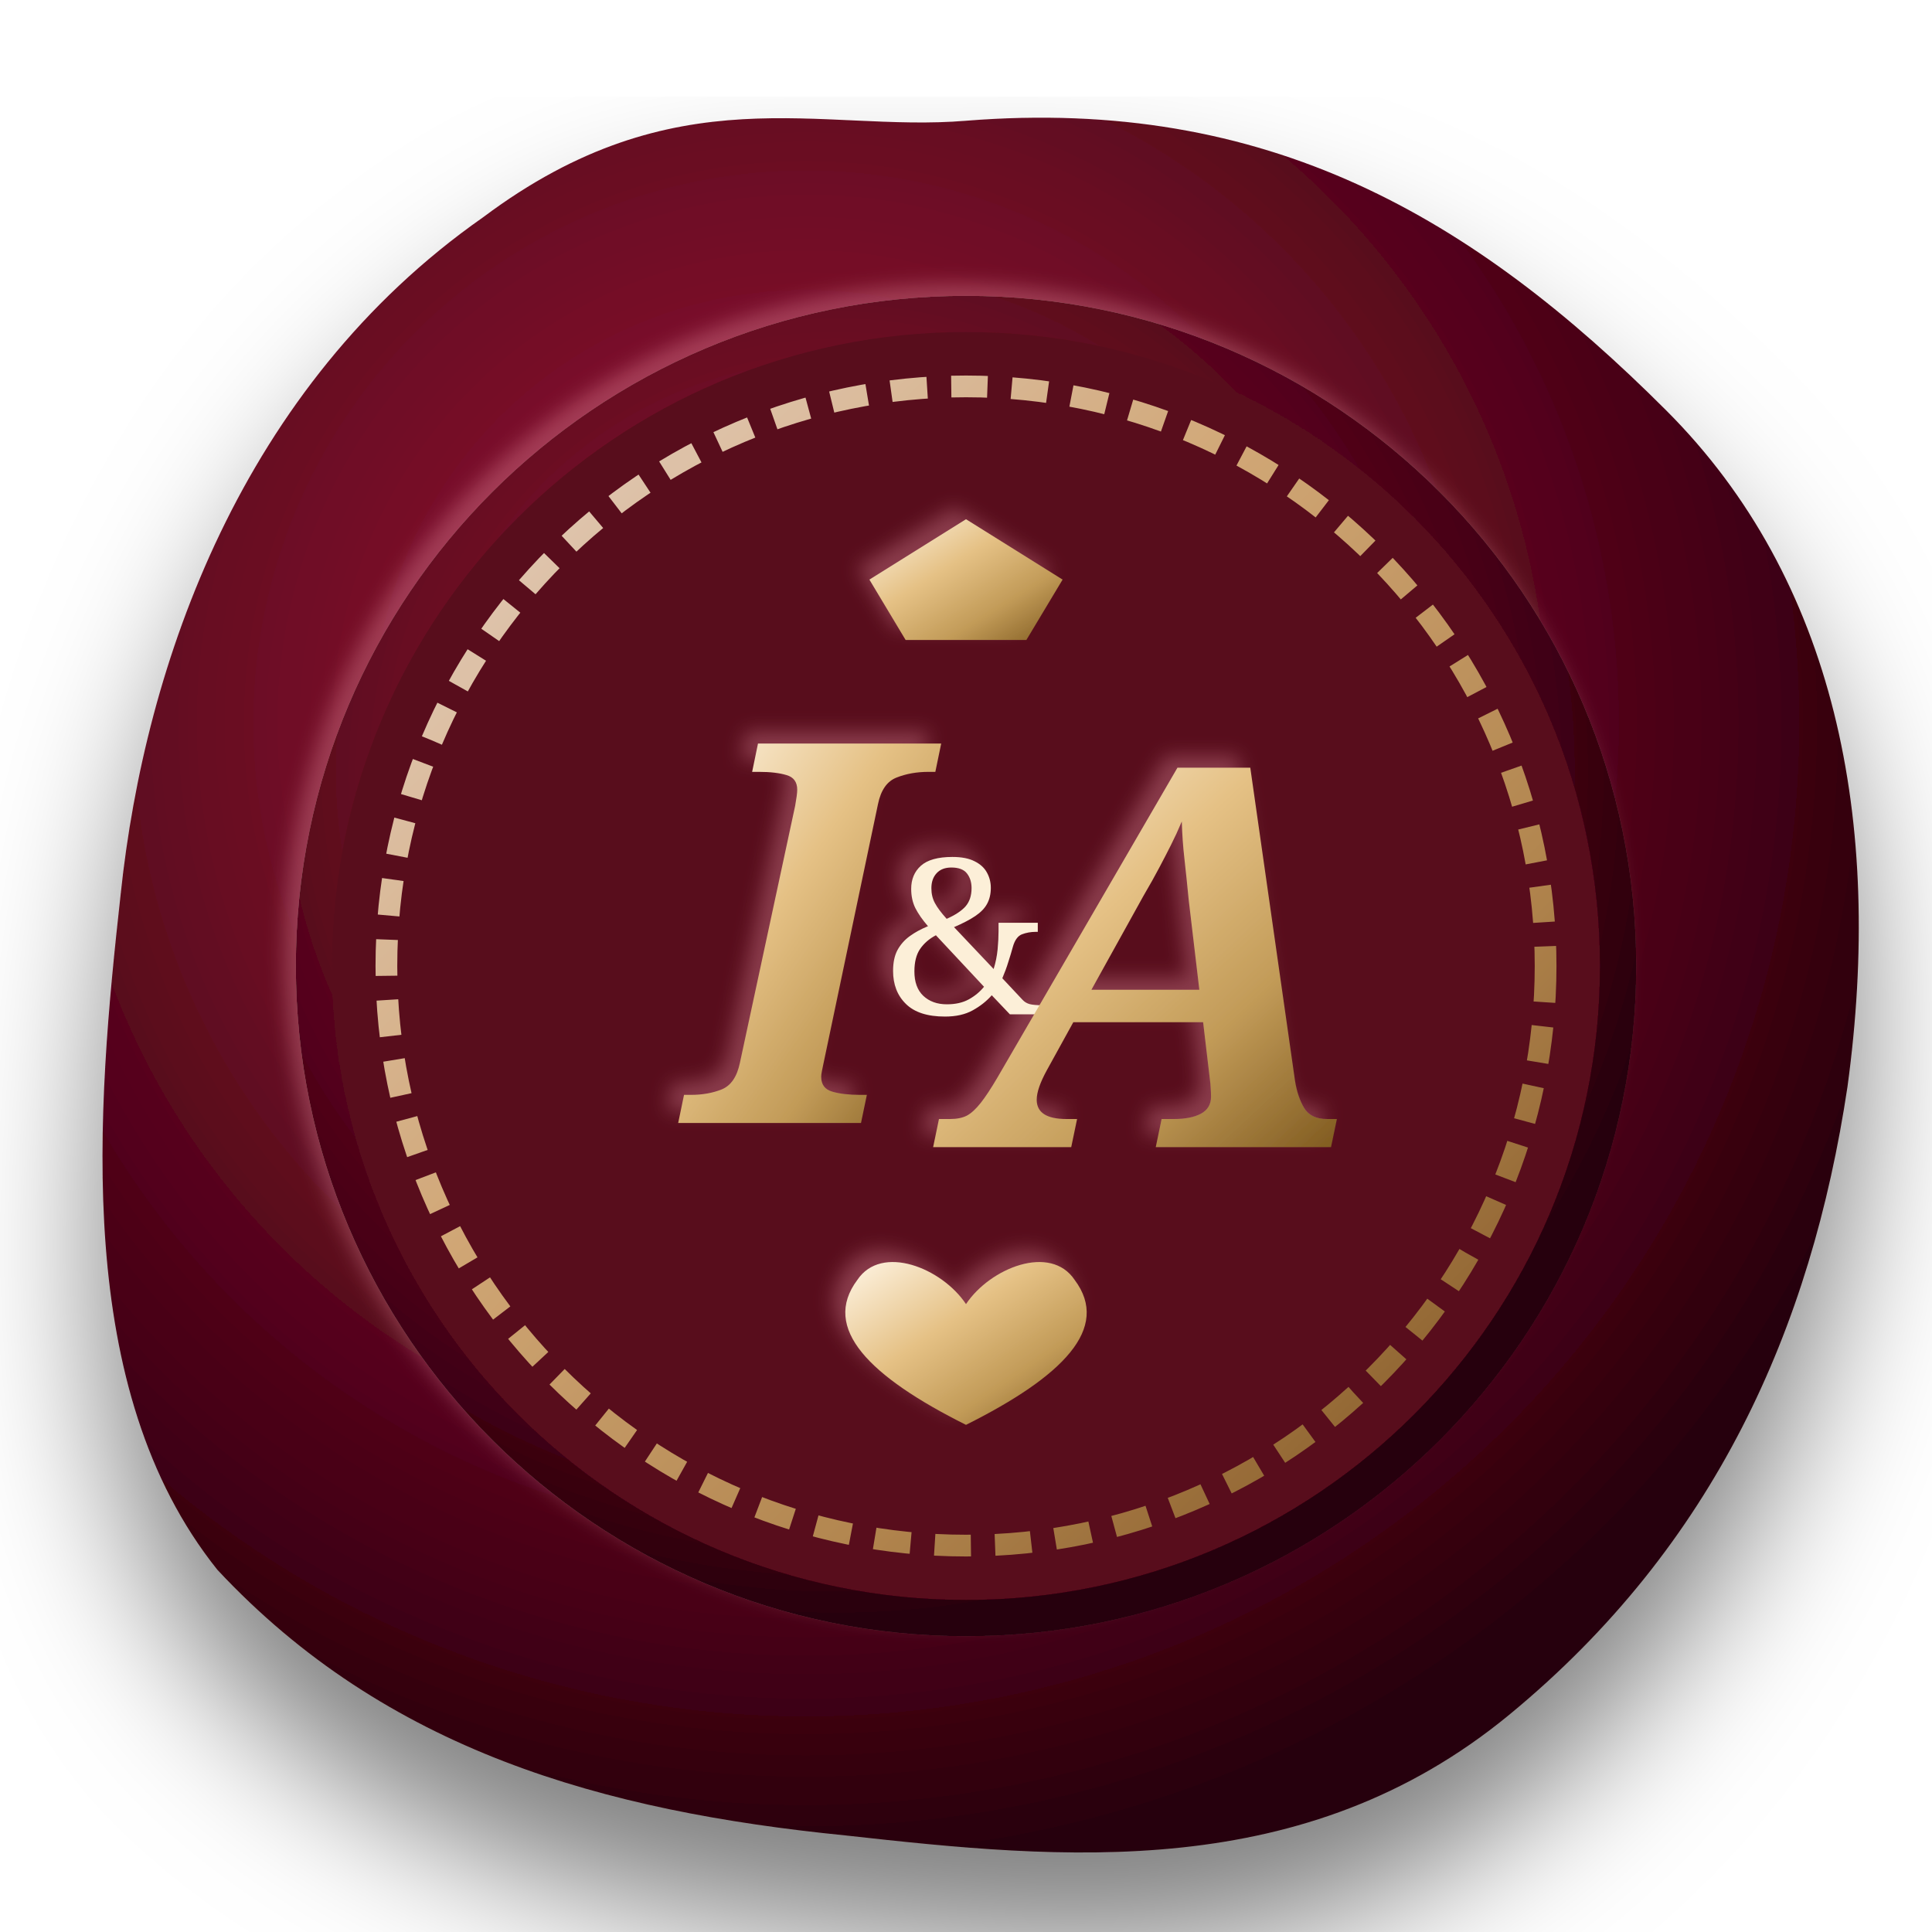
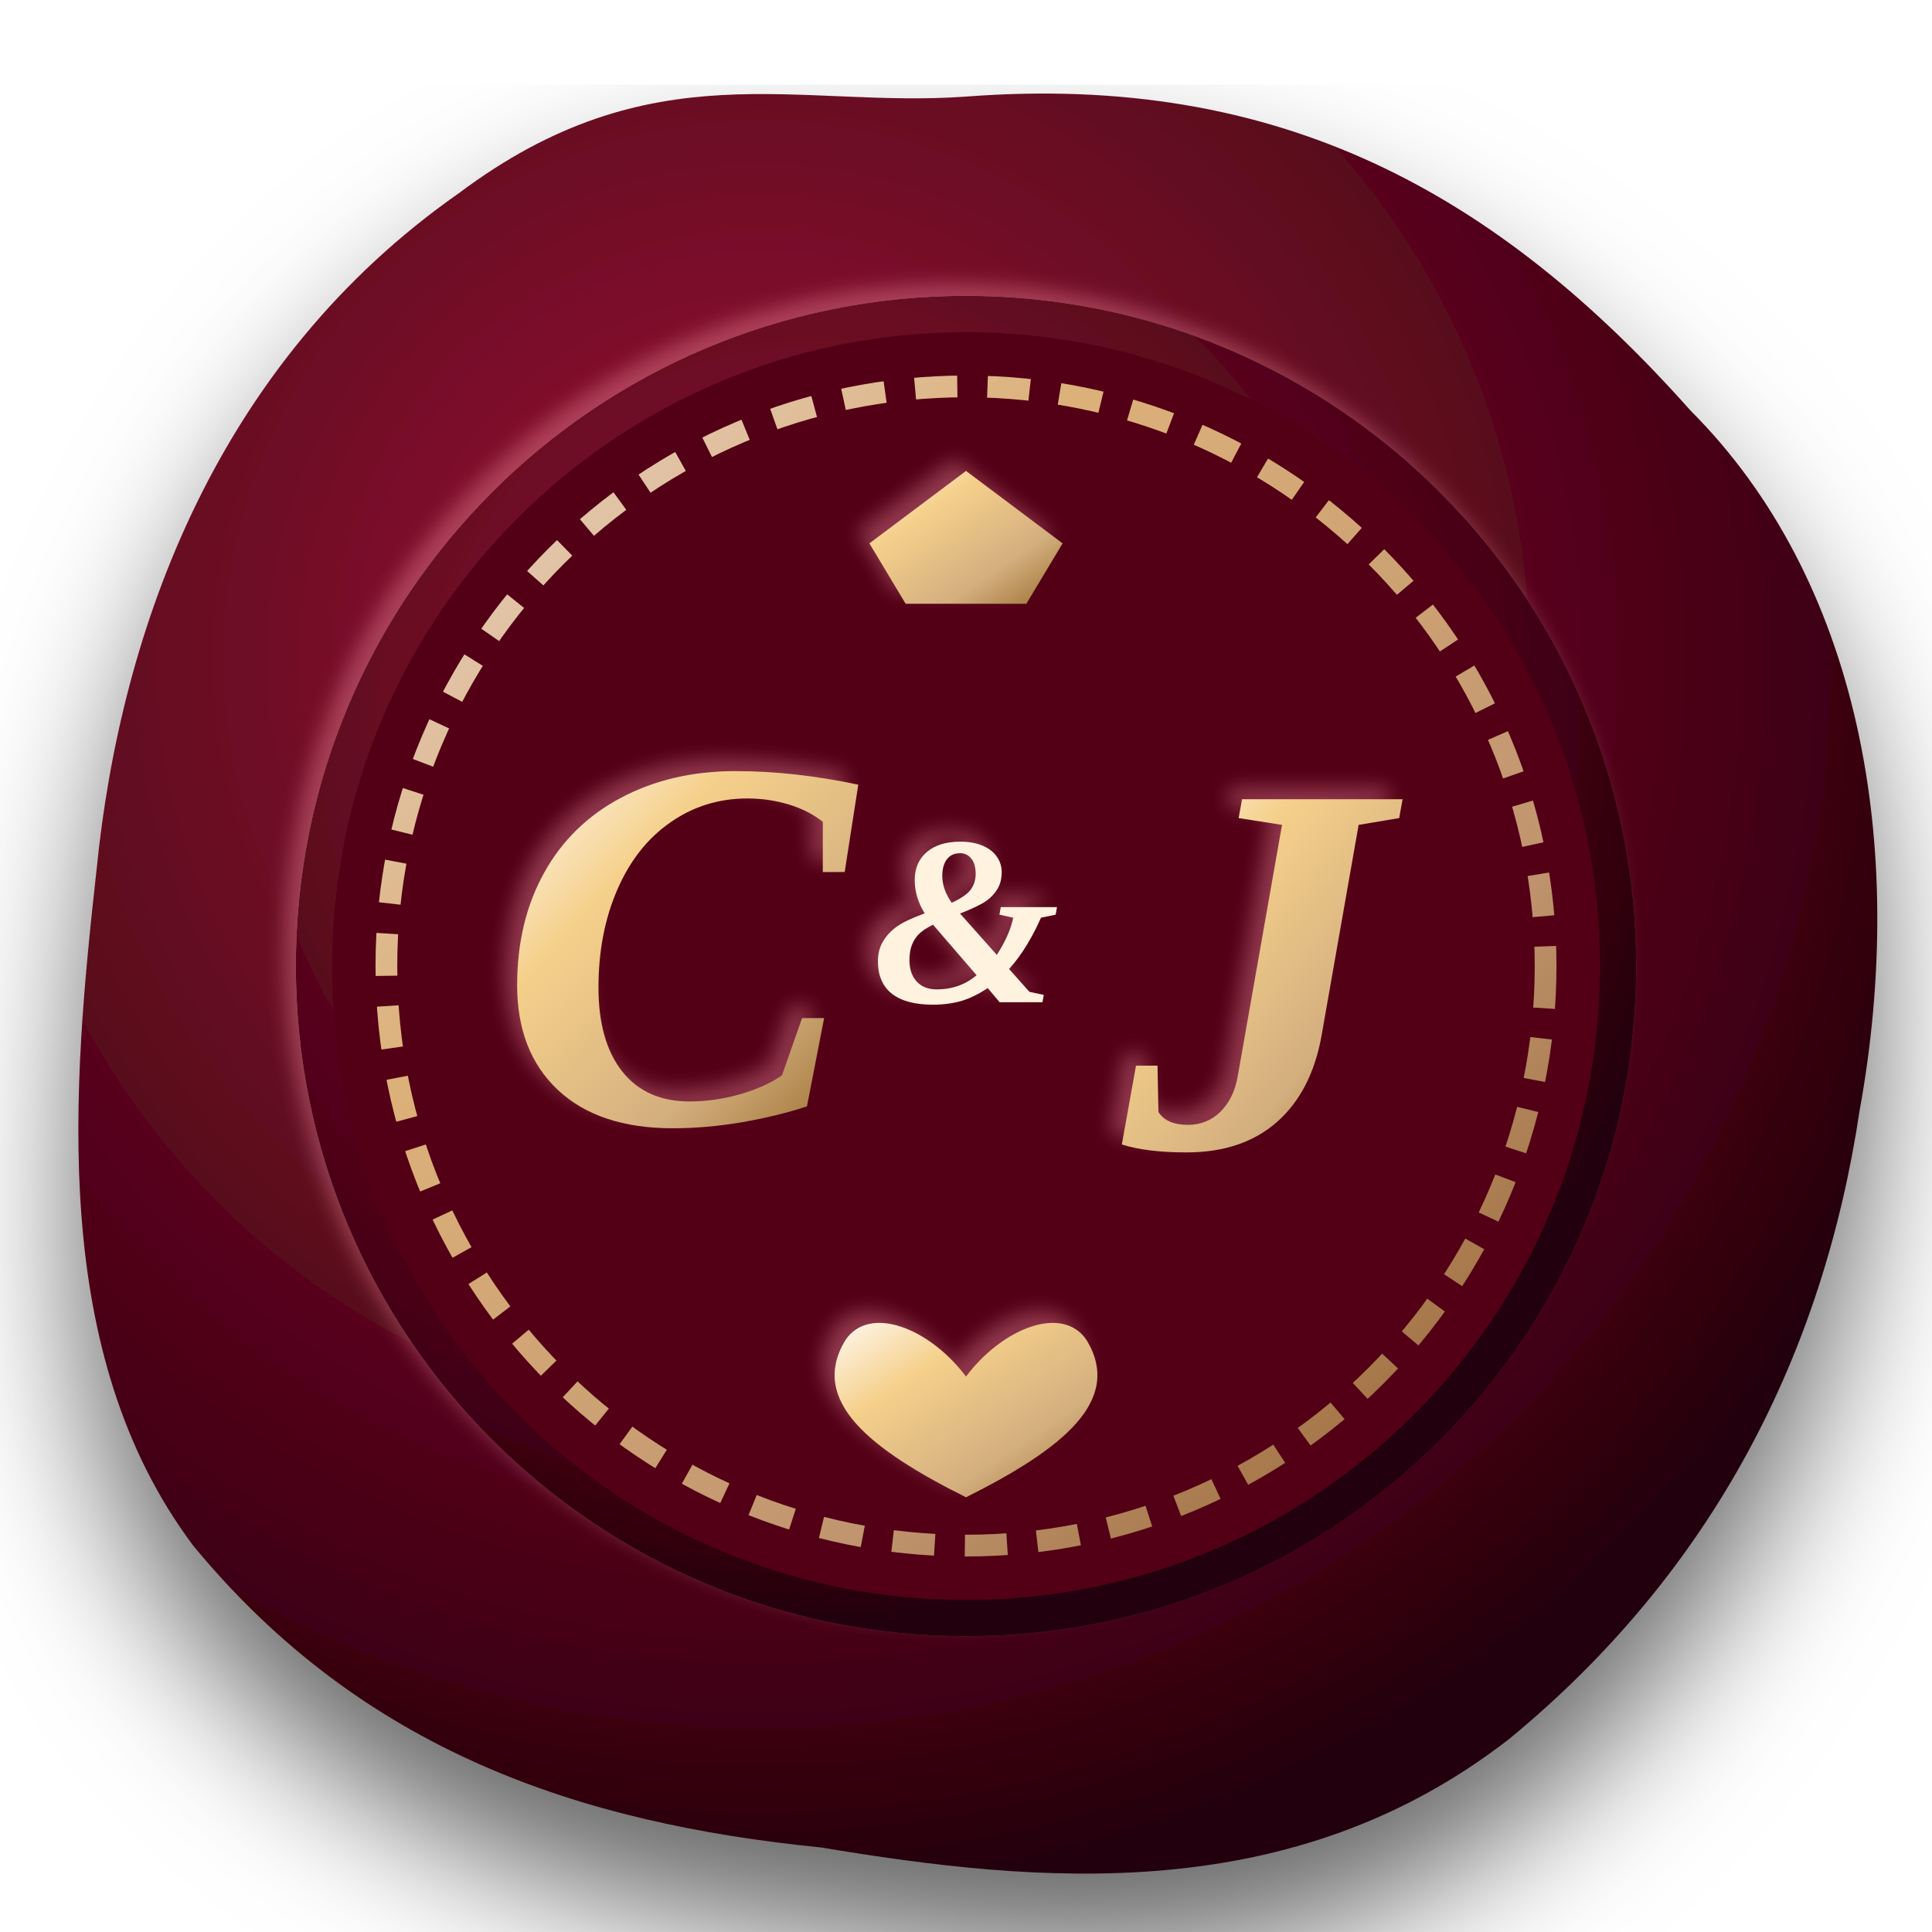
<svg xmlns="http://www.w3.org/2000/svg" viewBox="0 0 160 160" width="160" height="160">
  <defs>
-     <radialGradient id="waxBase" cx="40%" cy="35%" r="65%">
+     <radialGradient id="waxBase" cx="38%" cy="32%" r="68%">
      <stop offset="0%" stop-color="#9E1837" />
-       <stop offset="50%" stop-color="#6B0A24" />
+       <stop offset="45%" stop-color="#6B0A24" />
      <stop offset="85%" stop-color="#400213" />
-       <stop offset="100%" stop-color="#28000A" />
+       <stop offset="100%" stop-color="#240008" />
    </radialGradient>
    <linearGradient id="sealGold" x1="0%" y1="0%" x2="100%" y2="100%">
-       <stop offset="0%" stop-color="#FFF5E5" />
-       <stop offset="40%" stop-color="#E5C185" />
-       <stop offset="70%" stop-color="#C29B58" />
-       <stop offset="100%" stop-color="#805B20" />
+       <stop offset="0%" stop-color="#FFF8F0" />
+       <stop offset="30%" stop-color="#F5D08B" />
+       <stop offset="70%" stop-color="#D4AF7F" />
+       <stop offset="100%" stop-color="#996E2E" />
    </linearGradient>
    <filter id="waxDrop" x="-30%" y="-30%" width="160%" height="160%">
-       <feDropShadow dx="0" dy="8" stdDeviation="6" flood-color="#000000" flood-opacity="0.5" />
+       <feDropShadow dx="0" dy="7" stdDeviation="6" flood-color="#000000" flood-opacity="0.6" />
    </filter>
    <filter id="emboss" x="-20%" y="-20%" width="140%" height="140%">
-       <feDropShadow dx="1" dy="1" stdDeviation="0.8" flood-color="#000000" flood-opacity="0.8" />
-       <feDropShadow dx="-1" dy="-1" stdDeviation="0.8" flood-color="#FFA8B8" flood-opacity="0.3" />
+       <feDropShadow dx="1.2" dy="1.2" stdDeviation="0.8" flood-color="#000000" flood-opacity="0.85" />
+       <feDropShadow dx="-1" dy="-1" stdDeviation="0.8" flood-color="#FF9EAF" flood-opacity="0.35" />
    </filter>
  </defs>
-   <path d="M 80 10             C 105 8, 122 18, 138 34             C 152 48, 156 68, 153 90             C 150 110, 142 128, 125 142             C 108 156, 88 154, 70 152             C 50 150, 32 145, 18 130             C 6 115, 8 92, 10 74             C 12 55, 20 32, 40 18             C 56 6, 68 11, 80 10 Z" fill="url(#waxBase)" filter="url(#waxDrop)" />
-   <circle cx="80" cy="80" r="54" fill="#58081C" stroke="url(#waxBase)" stroke-width="3" filter="url(#emboss)" />
-   <circle cx="80" cy="80" r="48" fill="none" stroke="url(#sealGold)" stroke-width="1.8" stroke-dasharray="3 2" opacity="0.85" />
+   <path d="M 80 8             C 106 6, 124 16, 140 34             C 154 48, 158 70, 154 92             C 151 112, 142 130, 125 144             C 107 158, 86 156, 68 153             C 48 151, 30 145, 16 128             C 4 112, 6 90, 8 72             C 10 52, 18 30, 38 16             C 54 4, 66 9, 80 8 Z" fill="url(#waxBase)" filter="url(#waxDrop)" />
+   <circle cx="80" cy="80" r="54" fill="#520619" stroke="url(#waxBase)" stroke-width="3" filter="url(#emboss)" />
+   <circle cx="80" cy="80" r="48" fill="none" stroke="url(#sealGold)" stroke-width="1.8" stroke-dasharray="3.5 2.5" opacity="0.85" />
  <g filter="url(#emboss)">
-     <path d="M 72 48 L 80 43 L 88 48 L 85 53 L 75 53 Z" fill="url(#sealGold)" />
-     <text x="66" y="93" font-family="'Great Vibes', 'Playfair Display', Georgia, serif" font-size="44" fill="url(#sealGold)" font-weight="bold" font-style="italic" text-anchor="middle">I</text>
-     <text x="80" y="84" font-family="'Playfair Display', Georgia, serif" font-size="18" fill="#FCEFD8" text-anchor="middle">&amp;</text>
-     <text x="96" y="95" font-family="'Great Vibes', 'Playfair Display', Georgia, serif" font-size="44" fill="url(#sealGold)" font-weight="bold" font-style="italic" text-anchor="middle">A</text>
-     <path d="M 80 108 C 78 105, 73 103, 71 106 C 68 110, 72 114, 80 118 C 88 114, 92 110, 89 106 C 87 103, 82 105, 80 108 Z" fill="url(#sealGold)" />
+     <path d="M 72 45 L 80 39 L 88 45 L 85 50 L 75 50 Z" fill="url(#sealGold)" />
+     <text x="56" y="93" font-family="Georgia, 'Times New Roman', serif" font-style="italic" font-weight="bold" font-size="44" fill="url(#sealGold)" text-anchor="middle">C</text>
+     <text x="80" y="83" font-family="Georgia, 'Times New Roman', serif" font-style="italic" font-weight="bold" font-size="20" fill="#FFF2DE" text-anchor="middle">&amp;</text>
+     <text x="104" y="95" font-family="Georgia, 'Times New Roman', serif" font-style="italic" font-weight="bold" font-size="44" fill="url(#sealGold)" text-anchor="middle">J</text>
+     <path d="M 80 114 C 77 110, 72 108, 70 111 C 67 116, 72 120, 80 124 C 88 120, 93 116, 90 111 C 88 108, 83 110, 80 114 Z" fill="url(#sealGold)" />
  </g>
</svg>
